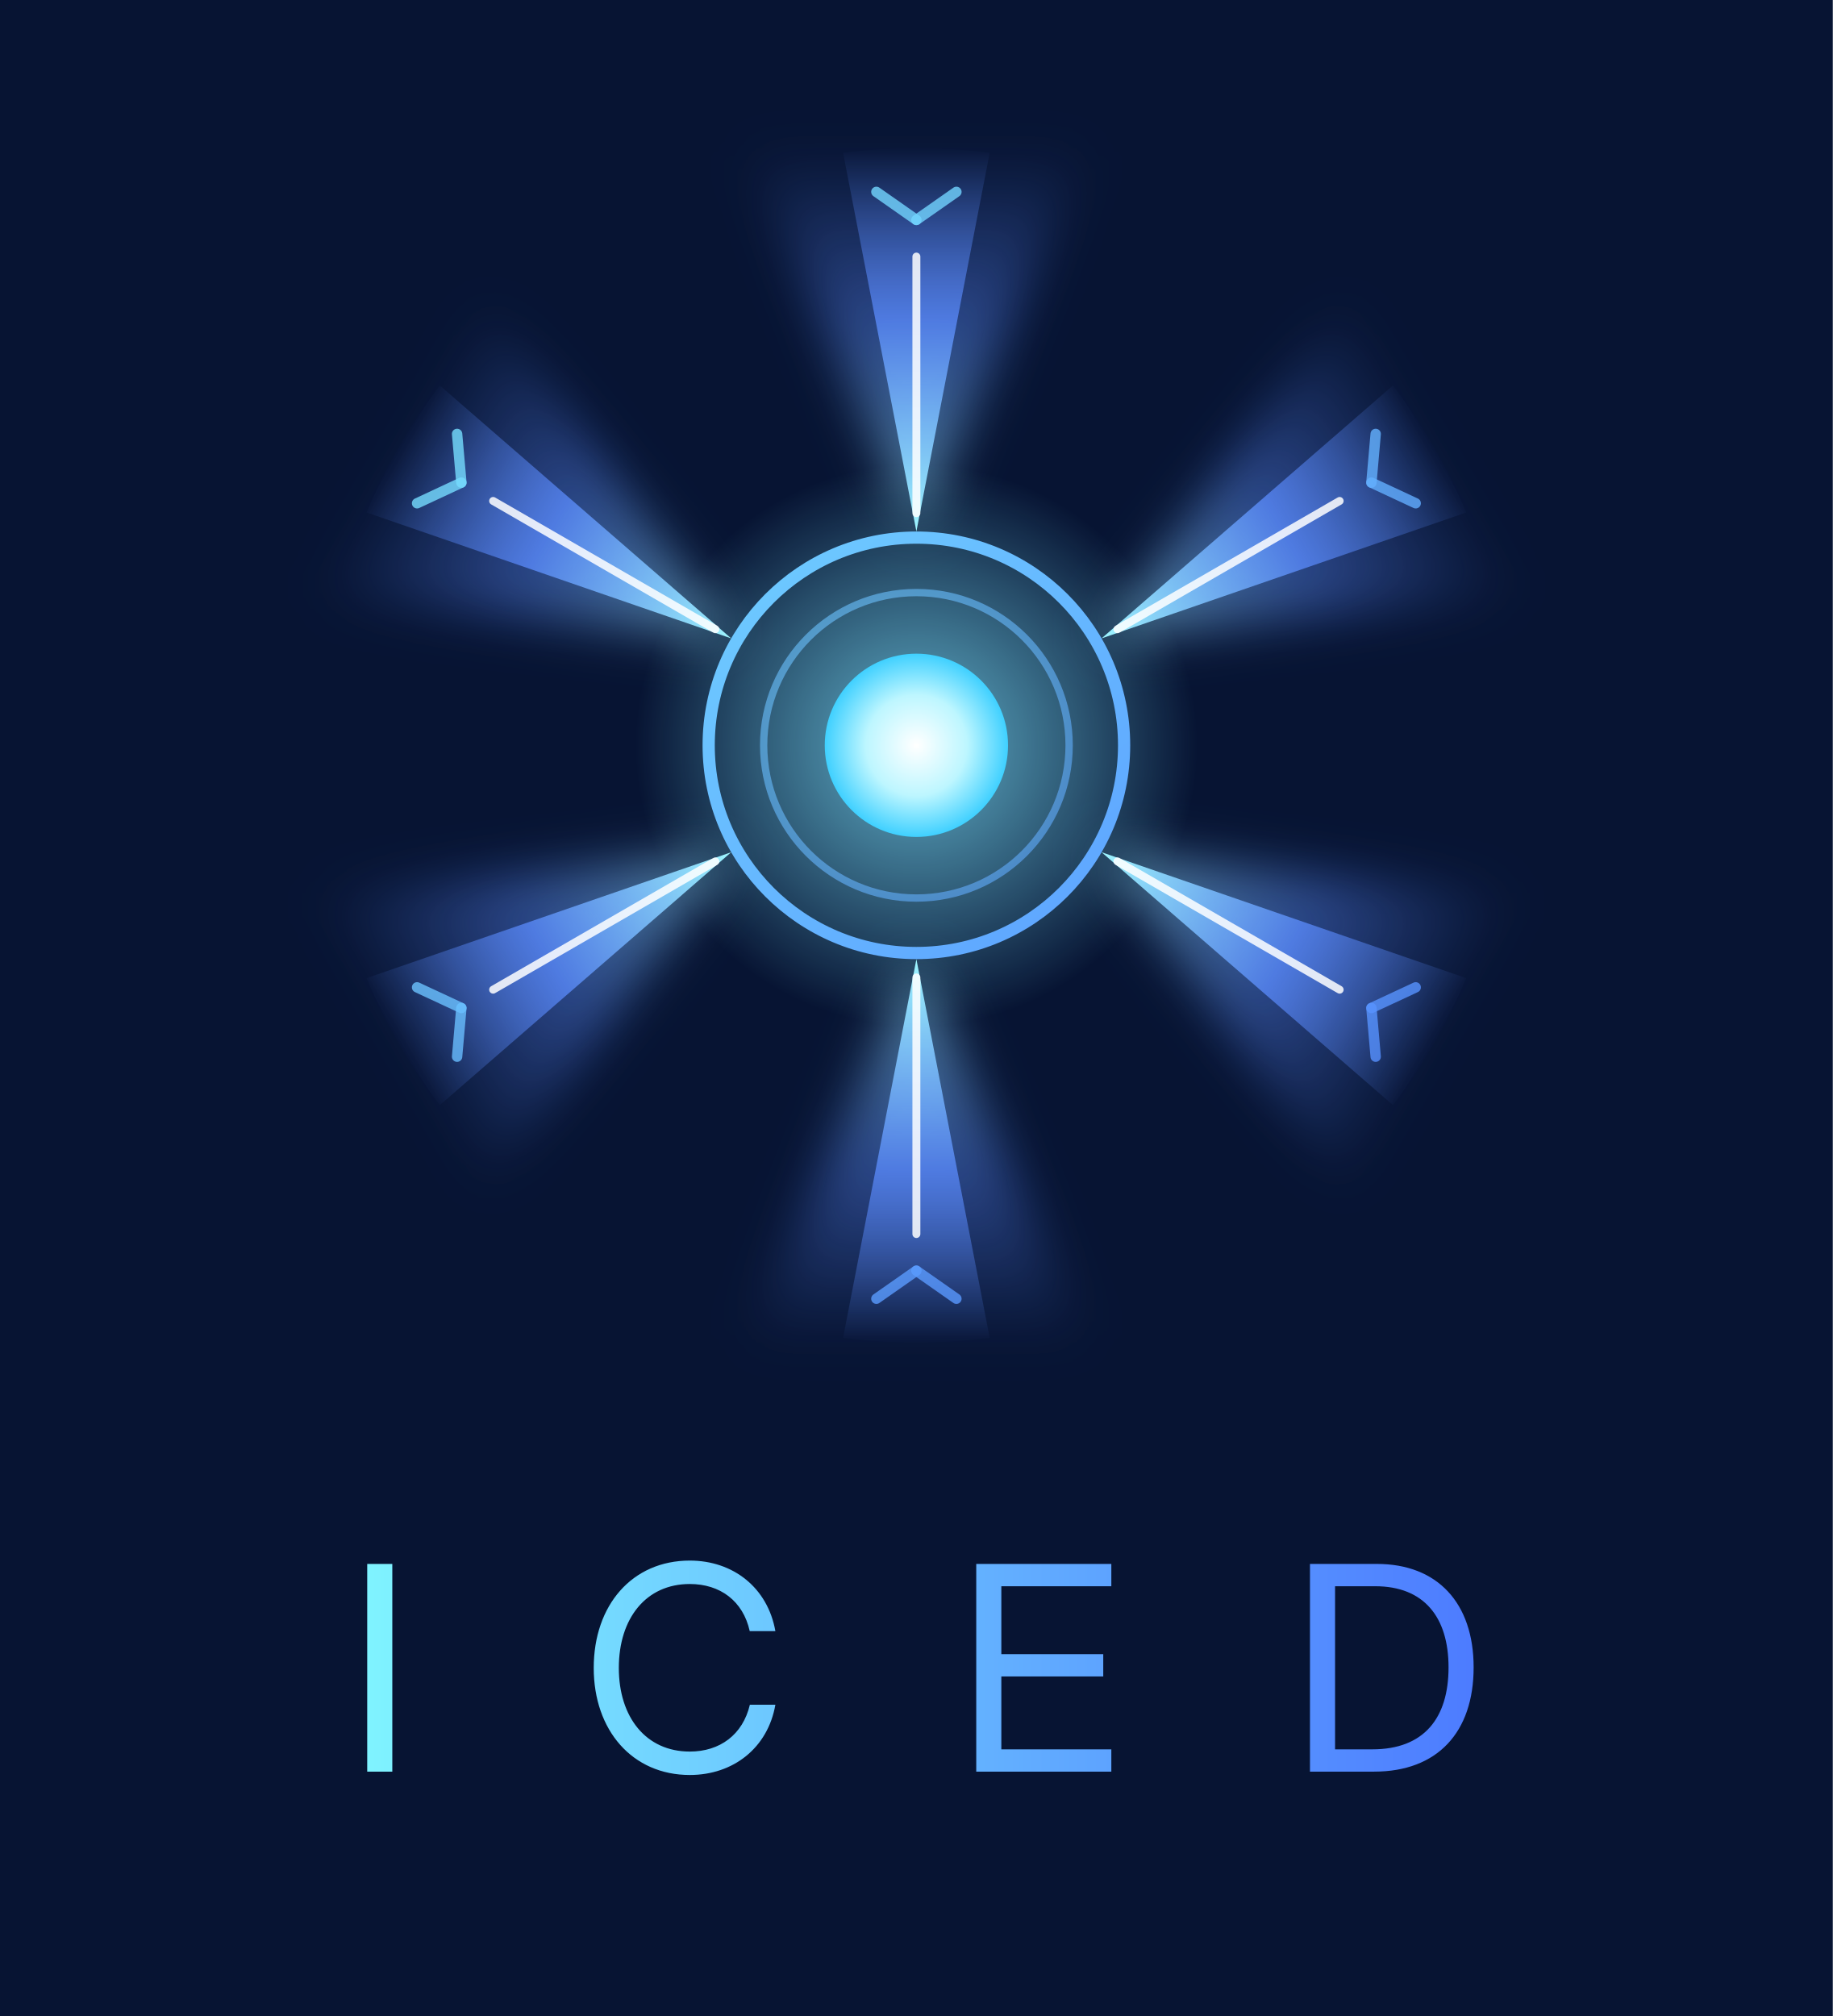
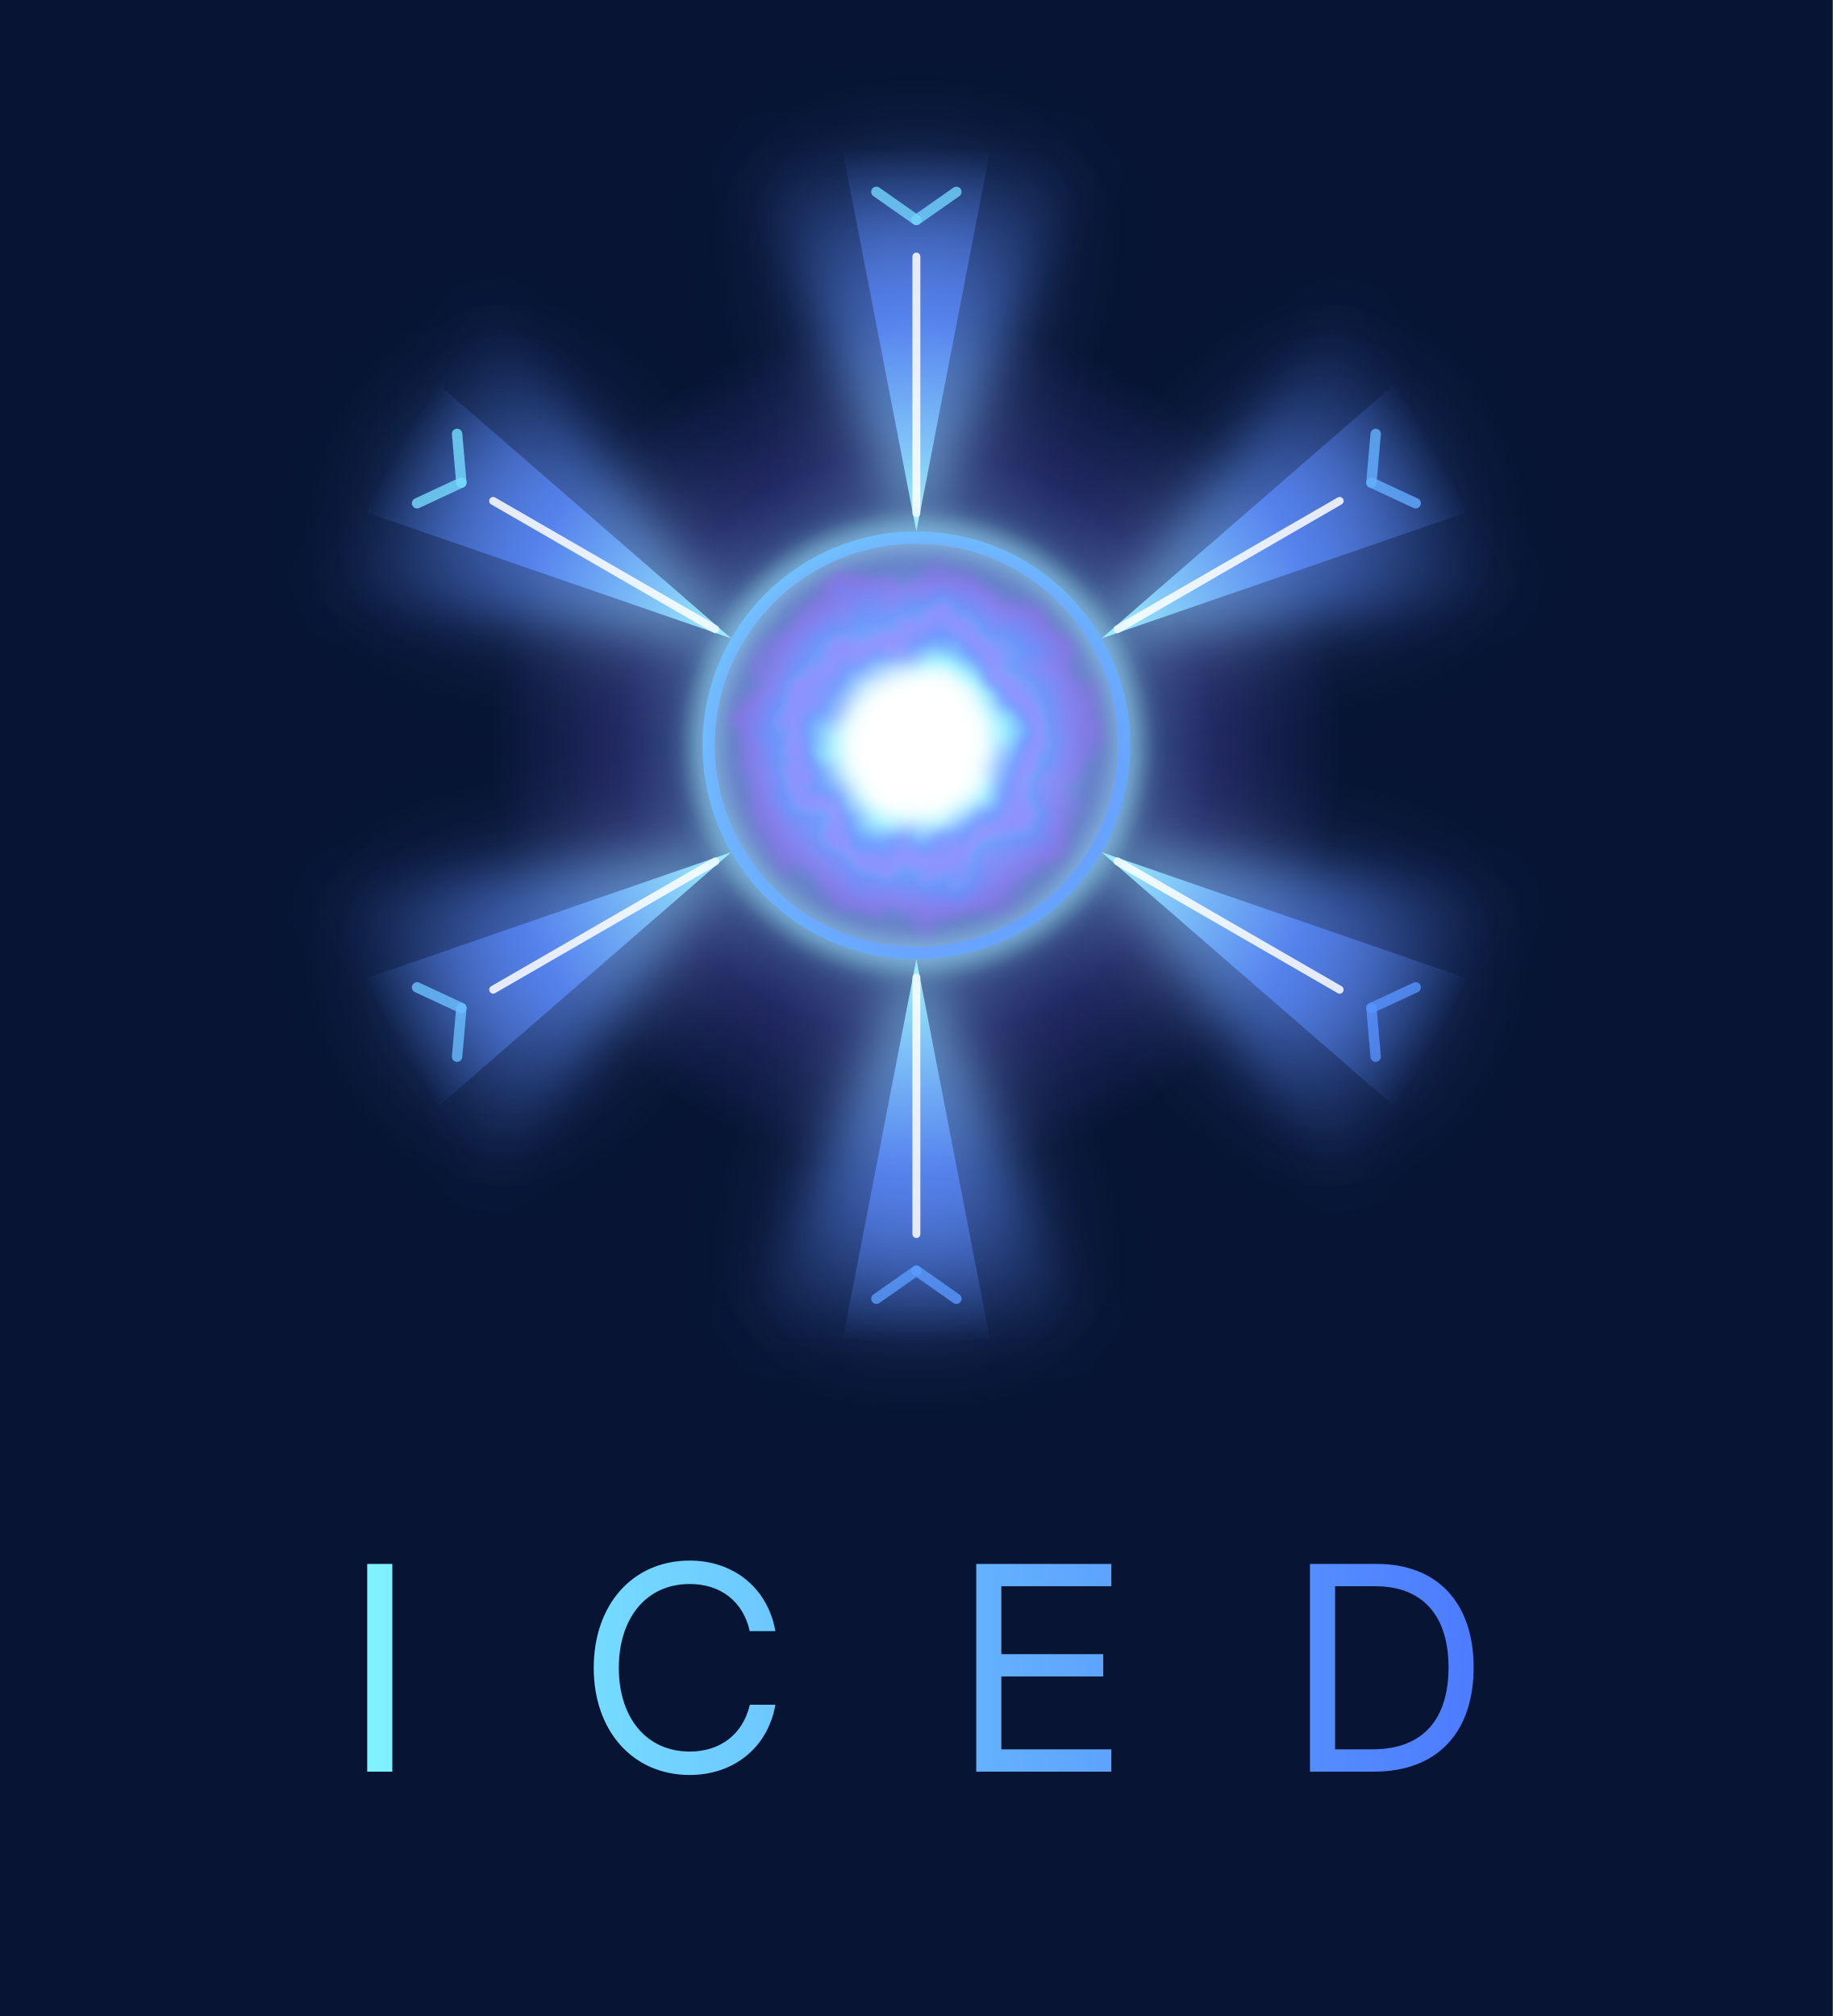
<svg xmlns="http://www.w3.org/2000/svg" viewBox="0 0 300 330" width="600" height="660">
  <defs>
    <linearGradient id="ice" gradientUnits="userSpaceOnUse" x1="-90" y1="-100" x2="90" y2="100">
      <stop offset="0" stop-color="#7FF3FF" />
      <stop offset="1" stop-color="#4D7CFF" />
    </linearGradient>
    <linearGradient id="txt" x1="0" y1="0" x2="1" y2="0">
      <stop offset="0" stop-color="#7FF3FF" />
      <stop offset="1" stop-color="#4D7CFF" />
    </linearGradient>
    <radialGradient id="core">
      <stop offset="0" stop-color="#FFFFFF" />
      <stop offset=".55" stop-color="#BDF6FF" />
      <stop offset="1" stop-color="#3FD0FF" />
    </radialGradient>
    <radialGradient id="glow">
      <stop offset="0" stop-color="#7FE9FF" stop-opacity=".75" />
      <stop offset="1" stop-color="#7FE9FF" stop-opacity="0" />
    </radialGradient>
  </defs>
  <rect width="300" height="330" fill="#071433" />
  <g transform="translate(150 122)">
-     <filter id="soft" filterUnits="userSpaceOnUse" x="-120" y="-120" width="240" height="240">
+     <filter id="soft" filterUnits="userSpaceOnUse" x="-130" y="-130" width="260" height="260">
      <feGaussianBlur stdDeviation="4" />
    </filter>
-     <circle r="46" fill="url(#glow)" />
+     <filter id="bloom" filterUnits="userSpaceOnUse" x="-130" y="-130" width="260" height="260">
+       <feGaussianBlur stdDeviation="9" />
+     </filter>
+     <filter id="halo" filterUnits="userSpaceOnUse" x="-60" y="-60" width="120" height="120">
+       <feGaussianBlur stdDeviation="2.2" />
+     </filter>
+     <filter id="burn" filterUnits="userSpaceOnUse" x="-50" y="-50" width="100" height="100">
+       <feTurbulence type="fractalNoise" baseFrequency=".09" numOctaves="3" seed="7" result="n" />
+       <feDisplacementMap in="SourceGraphic" in2="n" scale="11" xChannelSelector="R" yChannelSelector="G" result="d" />
+       <feGaussianBlur in="d" stdDeviation=".6" />
+     </filter>
+     <radialGradient id="plasma">
+       <stop offset="0" stop-color="#FFFFFF" />
+       <stop offset=".3" stop-color="#F2FDFF" />
+       <stop offset=".52" stop-color="#8CF0FF" />
+       <stop offset=".75" stop-color="#6A8BFF" stop-opacity=".85" />
+       <stop offset=".9" stop-color="#A46CFF" stop-opacity=".5" />
+       <stop offset="1" stop-color="#B05CFF" stop-opacity="0" />
+     </radialGradient>
+     <radialGradient id="corona">
+       <stop offset="0" stop-color="#E9FDFF" stop-opacity=".95" />
+       <stop offset=".35" stop-color="#7FE9FF" stop-opacity=".6" />
+       <stop offset=".7" stop-color="#7A6BFF" stop-opacity=".22" />
+       <stop offset="1" stop-color="#7A6BFF" stop-opacity="0" />
+     </radialGradient>
+     <circle r="70" fill="url(#corona)" />
+     <g filter="url(#bloom)" opacity=".7">
+       <linearGradient id="b01" gradientUnits="userSpaceOnUse" x1="0.00" y1="-98.00" x2="0.00" y2="-35.00">
+         <stop offset="0" stop-color="#5B8CFF" stop-opacity="0" />
+         <stop offset=".45" stop-color="#5B8CFF" stop-opacity=".75" />
+         <stop offset="1" stop-color="#9FF6FF" />
+       </linearGradient>
+       <path d="M0.00 -35.00L-28.00 -98.00A98 98 0 0 1 28.00 -98.00Z" fill="url(#b01)" opacity=".55" filter="url(#soft)" />
+       <path d="M0.00 -35.00L-12.00 -97.00A98 98 0 0 1 12.00 -97.00Z" fill="url(#b01)" />
+       <path d="M0.00 -38.00L0.00 -80.00" stroke="#fff" stroke-opacity=".85" stroke-width="1.3" stroke-linecap="round" />
+       <path d="M0.00 -86.00L-6.55 -90.59" stroke="url(#ice)" stroke-width="1.7" stroke-linecap="round" opacity=".8" />
+       <path d="M0.00 -86.00L6.55 -90.59" stroke="url(#ice)" stroke-width="1.7" stroke-linecap="round" opacity=".8" />
+       <linearGradient id="b11" gradientUnits="userSpaceOnUse" x1="84.87" y1="-49.00" x2="30.31" y2="-17.50">
+         <stop offset="0" stop-color="#5B8CFF" stop-opacity="0" />
+         <stop offset=".45" stop-color="#5B8CFF" stop-opacity=".75" />
+         <stop offset="1" stop-color="#9FF6FF" />
+       </linearGradient>
+       <path d="M30.31 -17.50L70.87 -73.25A98 98 0 0 1 98.87 -24.75Z" fill="url(#b11)" opacity=".55" filter="url(#soft)" />
+       <path d="M30.31 -17.50L78.00 -58.89A98 98 0 0 1 90.00 -38.11Z" fill="url(#b11)" />
+       <path d="M32.91 -19.00L69.28 -40.00" stroke="#fff" stroke-opacity=".85" stroke-width="1.3" stroke-linecap="round" />
+       <path d="M74.48 -43.00L75.18 -50.97" stroke="url(#ice)" stroke-width="1.7" stroke-linecap="round" opacity=".8" />
+       <path d="M74.48 -43.00L81.73 -39.62" stroke="url(#ice)" stroke-width="1.7" stroke-linecap="round" opacity=".8" />
+       <linearGradient id="b21" gradientUnits="userSpaceOnUse" x1="84.87" y1="49.00" x2="30.31" y2="17.50">
+         <stop offset="0" stop-color="#5B8CFF" stop-opacity="0" />
+         <stop offset=".45" stop-color="#5B8CFF" stop-opacity=".75" />
+         <stop offset="1" stop-color="#9FF6FF" />
+       </linearGradient>
+       <path d="M30.31 17.50L98.87 24.75A98 98 0 0 1 70.87 73.25Z" fill="url(#b21)" opacity=".55" filter="url(#soft)" />
+       <path d="M30.31 17.50L90.00 38.11A98 98 0 0 1 78.00 58.89Z" fill="url(#b21)" />
+       <path d="M32.91 19.00L69.28 40.00" stroke="#fff" stroke-opacity=".85" stroke-width="1.3" stroke-linecap="round" />
+       <path d="M74.48 43.00L81.73 39.62" stroke="url(#ice)" stroke-width="1.7" stroke-linecap="round" opacity=".8" />
+       <path d="M74.48 43.00L75.18 50.97" stroke="url(#ice)" stroke-width="1.7" stroke-linecap="round" opacity=".8" />
+       <linearGradient id="b31" gradientUnits="userSpaceOnUse" x1="0.00" y1="98.00" x2="0.00" y2="35.00">
+         <stop offset="0" stop-color="#5B8CFF" stop-opacity="0" />
+         <stop offset=".45" stop-color="#5B8CFF" stop-opacity=".75" />
+         <stop offset="1" stop-color="#9FF6FF" />
+       </linearGradient>
+       <path d="M0.00 35.00L28.00 98.00A98 98 0 0 1 -28.00 98.00Z" fill="url(#b31)" opacity=".55" filter="url(#soft)" />
+       <path d="M0.00 35.00L12.00 97.00A98 98 0 0 1 -12.00 97.00Z" fill="url(#b31)" />
+       <path d="M0.00 38.00L0.00 80.00" stroke="#fff" stroke-opacity=".85" stroke-width="1.3" stroke-linecap="round" />
+       <path d="M0.00 86.00L6.55 90.59" stroke="url(#ice)" stroke-width="1.7" stroke-linecap="round" opacity=".8" />
+       <path d="M0.00 86.00L-6.55 90.59" stroke="url(#ice)" stroke-width="1.7" stroke-linecap="round" opacity=".8" />
+       <linearGradient id="b41" gradientUnits="userSpaceOnUse" x1="-84.87" y1="49.00" x2="-30.31" y2="17.50">
+         <stop offset="0" stop-color="#5B8CFF" stop-opacity="0" />
+         <stop offset=".45" stop-color="#5B8CFF" stop-opacity=".75" />
+         <stop offset="1" stop-color="#9FF6FF" />
+       </linearGradient>
+       <path d="M-30.31 17.50L-70.87 73.25A98 98 0 0 1 -98.87 24.75Z" fill="url(#b41)" opacity=".55" filter="url(#soft)" />
+       <path d="M-30.31 17.50L-78.00 58.89A98 98 0 0 1 -90.00 38.11Z" fill="url(#b41)" />
+       <path d="M-32.91 19.00L-69.28 40.00" stroke="#fff" stroke-opacity=".85" stroke-width="1.3" stroke-linecap="round" />
+       <path d="M-74.48 43.00L-75.18 50.97" stroke="url(#ice)" stroke-width="1.7" stroke-linecap="round" opacity=".8" />
+       <path d="M-74.48 43.00L-81.73 39.62" stroke="url(#ice)" stroke-width="1.7" stroke-linecap="round" opacity=".8" />
+       <linearGradient id="b51" gradientUnits="userSpaceOnUse" x1="-84.87" y1="-49.00" x2="-30.31" y2="-17.50">
+         <stop offset="0" stop-color="#5B8CFF" stop-opacity="0" />
+         <stop offset=".45" stop-color="#5B8CFF" stop-opacity=".75" />
+         <stop offset="1" stop-color="#9FF6FF" />
+       </linearGradient>
+       <path d="M-30.31 -17.50L-98.87 -24.75A98 98 0 0 1 -70.87 -73.25Z" fill="url(#b51)" opacity=".55" filter="url(#soft)" />
+       <path d="M-30.31 -17.50L-90.00 -38.11A98 98 0 0 1 -78.00 -58.89Z" fill="url(#b51)" />
+       <path d="M-32.91 -19.00L-69.28 -40.00" stroke="#fff" stroke-opacity=".85" stroke-width="1.3" stroke-linecap="round" />
+       <path d="M-74.48 -43.00L-81.73 -39.62" stroke="url(#ice)" stroke-width="1.7" stroke-linecap="round" opacity=".8" />
+       <path d="M-74.48 -43.00L-75.18 -50.97" stroke="url(#ice)" stroke-width="1.7" stroke-linecap="round" opacity=".8" />
+     </g>
    <linearGradient id="b01" gradientUnits="userSpaceOnUse" x1="0.00" y1="-98.00" x2="0.00" y2="-35.00">
      <stop offset="0" stop-color="#5B8CFF" stop-opacity="0" />
      <stop offset=".45" stop-color="#5B8CFF" stop-opacity=".75" />
      <stop offset="1" stop-color="#9FF6FF" />
    </linearGradient>
    <path d="M0.00 -35.00L-28.00 -98.00A98 98 0 0 1 28.00 -98.00Z" fill="url(#b01)" opacity=".55" filter="url(#soft)" />
    <path d="M0.00 -35.00L-12.00 -97.00A98 98 0 0 1 12.00 -97.00Z" fill="url(#b01)" />
    <path d="M0.00 -38.00L0.00 -80.00" stroke="#fff" stroke-opacity=".85" stroke-width="1.3" stroke-linecap="round" />
    <path d="M0.00 -86.00L-6.55 -90.59" stroke="url(#ice)" stroke-width="1.7" stroke-linecap="round" opacity=".8" />
    <path d="M0.00 -86.00L6.55 -90.59" stroke="url(#ice)" stroke-width="1.7" stroke-linecap="round" opacity=".8" />
    <linearGradient id="b11" gradientUnits="userSpaceOnUse" x1="84.87" y1="-49.00" x2="30.31" y2="-17.50">
      <stop offset="0" stop-color="#5B8CFF" stop-opacity="0" />
      <stop offset=".45" stop-color="#5B8CFF" stop-opacity=".75" />
      <stop offset="1" stop-color="#9FF6FF" />
    </linearGradient>
    <path d="M30.31 -17.50L70.87 -73.25A98 98 0 0 1 98.87 -24.75Z" fill="url(#b11)" opacity=".55" filter="url(#soft)" />
    <path d="M30.31 -17.50L78.00 -58.89A98 98 0 0 1 90.00 -38.11Z" fill="url(#b11)" />
    <path d="M32.91 -19.00L69.28 -40.00" stroke="#fff" stroke-opacity=".85" stroke-width="1.3" stroke-linecap="round" />
    <path d="M74.48 -43.00L75.18 -50.97" stroke="url(#ice)" stroke-width="1.7" stroke-linecap="round" opacity=".8" />
    <path d="M74.48 -43.00L81.73 -39.62" stroke="url(#ice)" stroke-width="1.7" stroke-linecap="round" opacity=".8" />
    <linearGradient id="b21" gradientUnits="userSpaceOnUse" x1="84.87" y1="49.00" x2="30.31" y2="17.50">
      <stop offset="0" stop-color="#5B8CFF" stop-opacity="0" />
      <stop offset=".45" stop-color="#5B8CFF" stop-opacity=".75" />
      <stop offset="1" stop-color="#9FF6FF" />
    </linearGradient>
    <path d="M30.31 17.50L98.87 24.75A98 98 0 0 1 70.87 73.25Z" fill="url(#b21)" opacity=".55" filter="url(#soft)" />
    <path d="M30.31 17.50L90.00 38.11A98 98 0 0 1 78.00 58.89Z" fill="url(#b21)" />
    <path d="M32.91 19.00L69.28 40.00" stroke="#fff" stroke-opacity=".85" stroke-width="1.3" stroke-linecap="round" />
    <path d="M74.48 43.00L81.73 39.62" stroke="url(#ice)" stroke-width="1.7" stroke-linecap="round" opacity=".8" />
    <path d="M74.48 43.00L75.18 50.97" stroke="url(#ice)" stroke-width="1.7" stroke-linecap="round" opacity=".8" />
    <linearGradient id="b31" gradientUnits="userSpaceOnUse" x1="0.00" y1="98.00" x2="0.00" y2="35.00">
      <stop offset="0" stop-color="#5B8CFF" stop-opacity="0" />
      <stop offset=".45" stop-color="#5B8CFF" stop-opacity=".75" />
      <stop offset="1" stop-color="#9FF6FF" />
    </linearGradient>
    <path d="M0.00 35.00L28.00 98.00A98 98 0 0 1 -28.00 98.00Z" fill="url(#b31)" opacity=".55" filter="url(#soft)" />
    <path d="M0.00 35.00L12.00 97.00A98 98 0 0 1 -12.00 97.00Z" fill="url(#b31)" />
    <path d="M0.00 38.00L0.00 80.00" stroke="#fff" stroke-opacity=".85" stroke-width="1.3" stroke-linecap="round" />
    <path d="M0.00 86.00L6.55 90.59" stroke="url(#ice)" stroke-width="1.7" stroke-linecap="round" opacity=".8" />
    <path d="M0.00 86.00L-6.55 90.59" stroke="url(#ice)" stroke-width="1.7" stroke-linecap="round" opacity=".8" />
    <linearGradient id="b41" gradientUnits="userSpaceOnUse" x1="-84.87" y1="49.00" x2="-30.31" y2="17.50">
      <stop offset="0" stop-color="#5B8CFF" stop-opacity="0" />
      <stop offset=".45" stop-color="#5B8CFF" stop-opacity=".75" />
      <stop offset="1" stop-color="#9FF6FF" />
    </linearGradient>
    <path d="M-30.31 17.50L-70.87 73.25A98 98 0 0 1 -98.87 24.75Z" fill="url(#b41)" opacity=".55" filter="url(#soft)" />
    <path d="M-30.31 17.50L-78.00 58.89A98 98 0 0 1 -90.00 38.11Z" fill="url(#b41)" />
    <path d="M-32.91 19.00L-69.28 40.00" stroke="#fff" stroke-opacity=".85" stroke-width="1.3" stroke-linecap="round" />
    <path d="M-74.48 43.00L-75.18 50.97" stroke="url(#ice)" stroke-width="1.7" stroke-linecap="round" opacity=".8" />
    <path d="M-74.48 43.00L-81.73 39.62" stroke="url(#ice)" stroke-width="1.7" stroke-linecap="round" opacity=".8" />
    <linearGradient id="b51" gradientUnits="userSpaceOnUse" x1="-84.87" y1="-49.00" x2="-30.31" y2="-17.50">
      <stop offset="0" stop-color="#5B8CFF" stop-opacity="0" />
      <stop offset=".45" stop-color="#5B8CFF" stop-opacity=".75" />
      <stop offset="1" stop-color="#9FF6FF" />
    </linearGradient>
    <path d="M-30.31 -17.50L-98.87 -24.75A98 98 0 0 1 -70.87 -73.25Z" fill="url(#b51)" opacity=".55" filter="url(#soft)" />
    <path d="M-30.31 -17.50L-90.00 -38.11A98 98 0 0 1 -78.00 -58.89Z" fill="url(#b51)" />
    <path d="M-32.91 -19.00L-69.28 -40.00" stroke="#fff" stroke-opacity=".85" stroke-width="1.3" stroke-linecap="round" />
    <path d="M-74.48 -43.00L-81.73 -39.62" stroke="url(#ice)" stroke-width="1.7" stroke-linecap="round" opacity=".8" />
    <path d="M-74.48 -43.00L-75.18 -50.97" stroke="url(#ice)" stroke-width="1.7" stroke-linecap="round" opacity=".8" />
+     <circle r="34" fill="none" stroke="#9FF2FF" stroke-width="5" opacity=".7" filter="url(#halo)" />
    <circle r="34" fill="none" stroke="url(#ice)" stroke-width="2" />
-     <circle r="25" fill="none" stroke="url(#ice)" stroke-width="1.2" opacity=".6" />
-     <circle r="15" fill="url(#core)" />
+     <circle r="33" fill="url(#plasma)" filter="url(#soft)" opacity=".9" />
+     <circle r="30" fill="url(#plasma)" filter="url(#burn)" opacity=".85" />
+     <circle r="22" fill="url(#plasma)" filter="url(#burn)" />
+     <circle r="13" fill="#fff" filter="url(#halo)" />
  </g>
  <path fill="url(#txt)" transform="translate(56.73 290)" d="M7.485 -34.0H3.377V0.0H7.485ZM56.178 0.548C63.297 0.548 68.956 -3.879 70.188 -10.953H66.012C64.849 -6.024 61.084 -3.286 56.178 -3.286C49.012 -3.286 44.563 -8.899 44.563 -16.977C44.563 -25.101 49.012 -30.714 56.178 -30.714C61.129 -30.714 64.894 -27.953 65.99 -23.001H70.188C68.933 -30.098 63.297 -34.548 56.178 -34.548C46.753 -34.548 40.455 -27.268 40.455 -16.977C40.455 -6.754 46.776 0.548 56.178 0.548ZM103.068 0.0H125.179V-3.651H107.175V-15.585H123.856V-19.236H107.175V-30.349H125.179V-34.0H103.068ZM168.19 0.0C178.55 0.0 184.483 -6.435 184.483 -17.068C184.483 -27.611 178.55 -34.0 168.647 -34.0H157.694V0.0ZM161.801 -3.651V-30.349H168.373C176.36 -30.349 180.376 -25.283 180.376 -17.068C180.376 -8.762 176.36 -3.651 167.917 -3.651Z" />
</svg>
